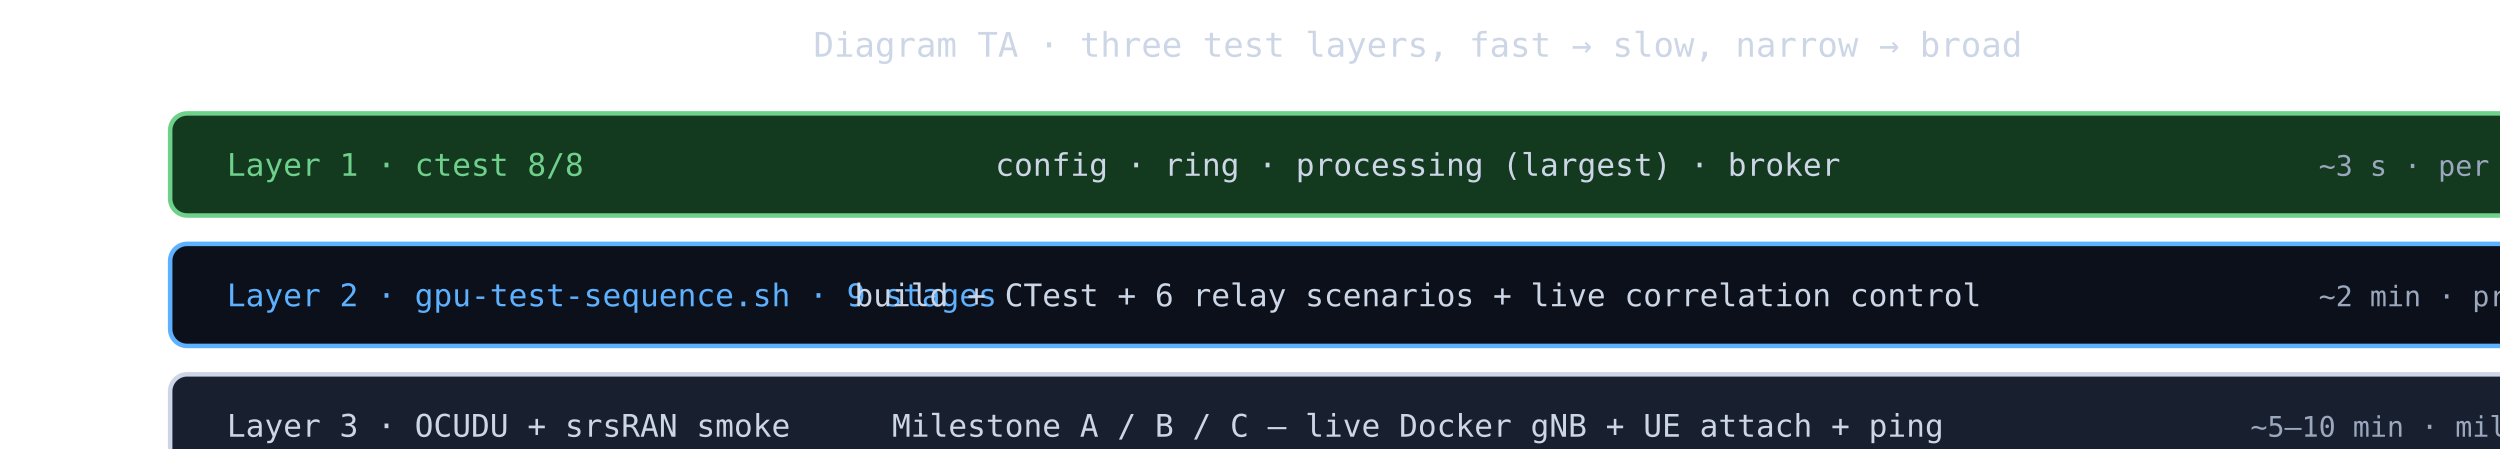
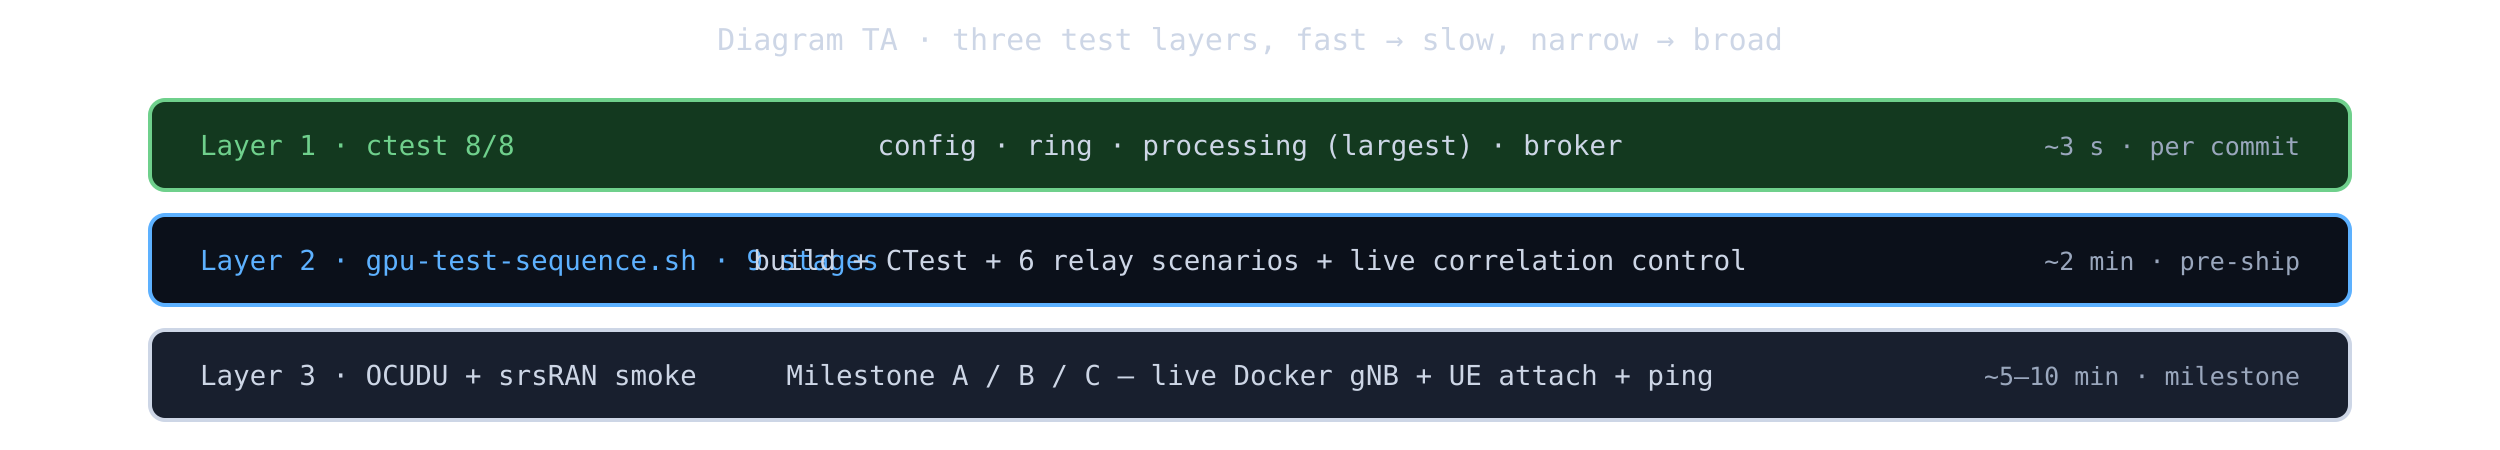
- <svg xmlns="http://www.w3.org/2000/svg" font-family="SF Mono,Menlo,monospace" font-size="11" style="background:#0f1420;color:#e7ecf5;max-width:100%;height:auto" viewbox="0 0 1000 180">
-   <text fill="#cdd6e6" font-size="12" text-anchor="middle" x="500" y="20">Diagram TA · three test layers, fast → slow, narrow → broad</text>
-   <rect fill="#13391f" height="36" rx="6" stroke="#6fd08c" stroke-width="1.6" width="880" x="60" y="40" />
-   <text fill="#6fd08c" font-size="11" x="80" y="62">Layer 1 · ctest 8/8</text>
-   <text fill="#cdd6e6" font-size="11" text-anchor="middle" x="500" y="62">config · ring · processing (largest) · broker</text>
-   <text fill="#9aa7bd" font-size="10" text-anchor="end" x="920" y="62">~3 s · per commit</text>
-   <rect fill="#0b101a" height="36" rx="6" stroke="#5db1ff" stroke-width="1.6" width="880" x="60" y="86" />
-   <text fill="#5db1ff" font-size="11" x="80" y="108">Layer 2 · gpu-test-sequence.sh · 9 stages</text>
-   <text fill="#cdd6e6" font-size="11" text-anchor="middle" x="500" y="108">build + CTest + 6 relay scenarios + live correlation control</text>
-   <text fill="#9aa7bd" font-size="10" text-anchor="end" x="920" y="108">~2 min · pre-ship</text>
-   <rect fill="#181f2e" height="36" rx="6" stroke="#cdd6e6" stroke-width="1.6" width="880" x="60" y="132" />
-   <text fill="#cdd6e6" font-size="11" x="80" y="154">Layer 3 · OCUDU + srsRAN smoke</text>
-   <text fill="#cdd6e6" font-size="11" text-anchor="middle" x="500" y="154">Milestone A / B / C — live Docker gNB + UE attach + ping</text>
-   <text fill="#9aa7bd" font-size="10" text-anchor="end" x="920" y="154">~5–10 min · milestone</text>
+ <svg xmlns="http://www.w3.org/2000/svg" style="background:#0f1420;color:#e7ecf5;--bg:#0f1420;--panel:#1a2233;--ink:#e7ecf5;--muted:#9aa7bd;--edge:#2c3850;--accent:#5db1ff;--warm:#ffb454;--good:#6fd08c;--cell:#0b101a" viewBox="0 0 1000 180" font-family="SF Mono,Menlo,monospace" font-size="11">
+   <text x="500" y="20" fill="#cdd6e6" text-anchor="middle" font-size="12">Diagram TA · three test layers, fast → slow, narrow → broad</text>
+   <rect x="60" y="40" width="880" height="36" rx="6" fill="#13391f" stroke="#6fd08c" stroke-width="1.6" />
+   <text x="80" y="62" fill="#6fd08c" font-size="11">Layer 1 · ctest 8/8</text>
+   <text x="500" y="62" fill="#cdd6e6" text-anchor="middle" font-size="11">config · ring · processing (largest) · broker</text>
+   <text x="920" y="62" fill="#9aa7bd" text-anchor="end" font-size="10">~3 s · per commit</text>
+   <rect x="60" y="86" width="880" height="36" rx="6" fill="#0b101a" stroke="#5db1ff" stroke-width="1.6" />
+   <text x="80" y="108" fill="#5db1ff" font-size="11">Layer 2 · gpu-test-sequence.sh · 9 stages</text>
+   <text x="500" y="108" fill="#cdd6e6" text-anchor="middle" font-size="11">build + CTest + 6 relay scenarios + live correlation control</text>
+   <text x="920" y="108" fill="#9aa7bd" text-anchor="end" font-size="10">~2 min · pre-ship</text>
+   <rect x="60" y="132" width="880" height="36" rx="6" fill="#181f2e" stroke="#cdd6e6" stroke-width="1.6" />
+   <text x="80" y="154" fill="#cdd6e6" font-size="11">Layer 3 · OCUDU + srsRAN smoke</text>
+   <text x="500" y="154" fill="#cdd6e6" text-anchor="middle" font-size="11">Milestone A / B / C — live Docker gNB + UE attach + ping</text>
+   <text x="920" y="154" fill="#9aa7bd" text-anchor="end" font-size="10">~5–10 min · milestone</text>
</svg>
